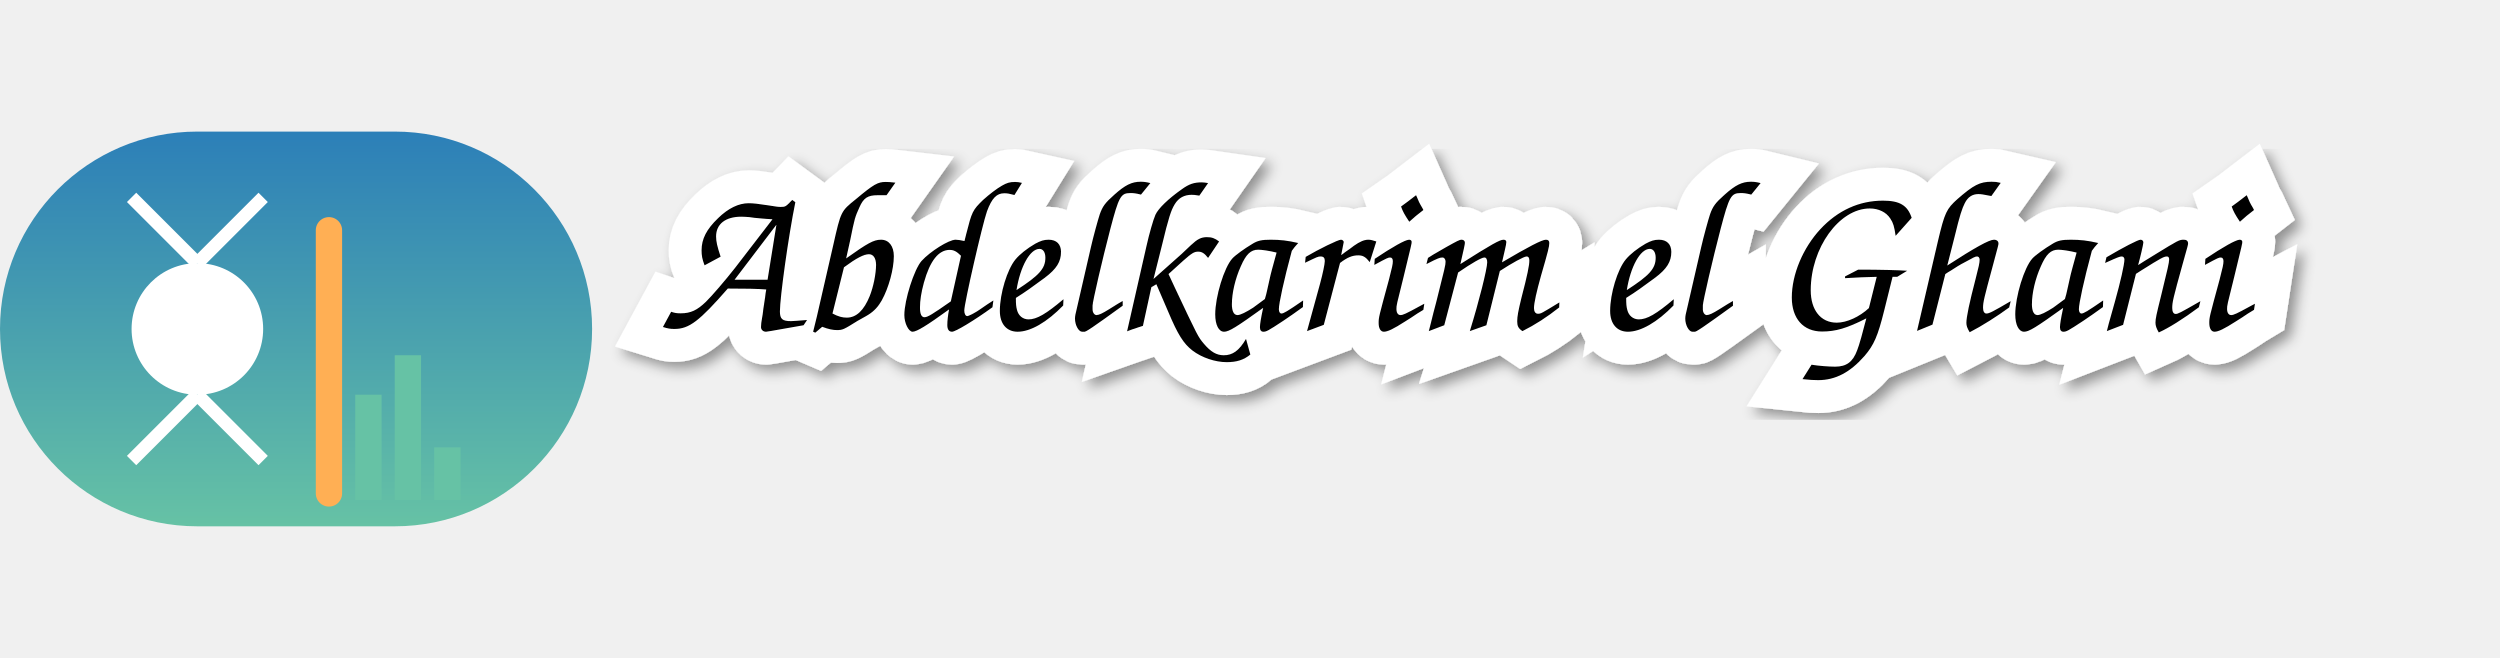
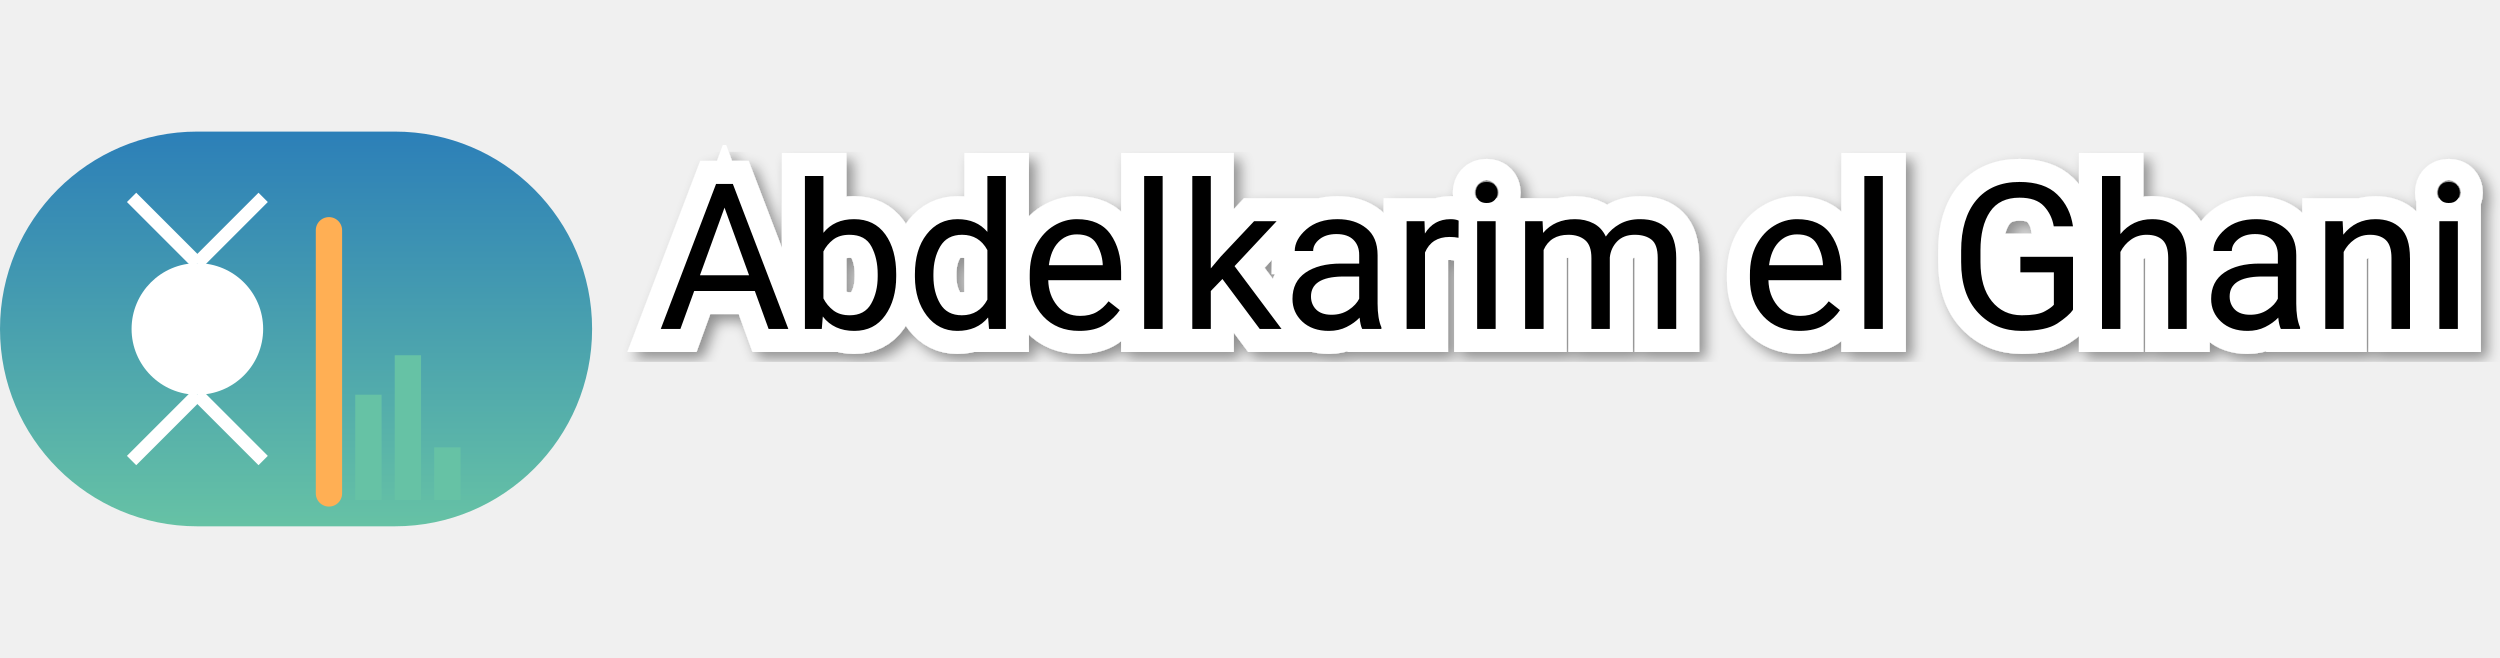
<svg xmlns="http://www.w3.org/2000/svg" class="logo-svg" width="380" height="100" viewBox="0 0 380 100">
  <defs>
    <linearGradient id="pillGradient" x1="0%" y1="0%" x2="0%" y2="100%">
      <stop offset="0%" stop-color="#2c7fb8" />
      <stop offset="100%" stop-color="#66c2a5" />
    </linearGradient>
    <filter id="txtShadow" x="-20%" y="-20%" width="140%" height="140%">
      <feDropShadow dx="1" dy="1" stdDeviation="1" flood-color="rgba(0,0,0,0.4)" />
    </filter>
  </defs>
  <rect x="0" y="20" width="90" height="60" rx="30" fill="url(#pillGradient)" />
  <circle cx="30" cy="50" r="10" fill="#ffffff" />
  <line x1="30" y1="40" x2="20" y2="30" stroke="#ffffff" stroke-width="2" />
  <line x1="30" y1="40" x2="40" y2="30" stroke="#ffffff" stroke-width="2" />
  <line x1="30" y1="60" x2="20" y2="70" stroke="#ffffff" stroke-width="2" />
  <line x1="30" y1="60" x2="40" y2="70" stroke="#ffffff" stroke-width="2" />
  <line x1="50" y1="35" x2="50" y2="75" stroke="#ffaf54" stroke-width="4" stroke-linecap="round" />
  <rect x="54" y="60" width="4" height="16" fill="#66c2a5" />
  <rect x="60" y="54" width="4" height="22" fill="#66c2a5" />
  <rect x="66" y="68" width="4" height="8" fill="#66c2a5" />
-   <text x="100" y="50" font-family="'Permanent Marker', cursive" font-size="33" fill="currentColor" stroke="#ffffff" stroke-width="10" paint-order="stroke fill" filter="url(#txtShadow)" alignment-baseline="middle">
+   <text x="100" y="50" font-family="'Montserrat Alternates', Roboto, sans-serif" font-size="31" fill="currentColor" stroke="#ffffff" stroke-width="7" paint-order="stroke fill" filter="url(#txtShadow)" alignment-baseline="middle">
    Abdelkarim el Ghani
  </text>
</svg>
